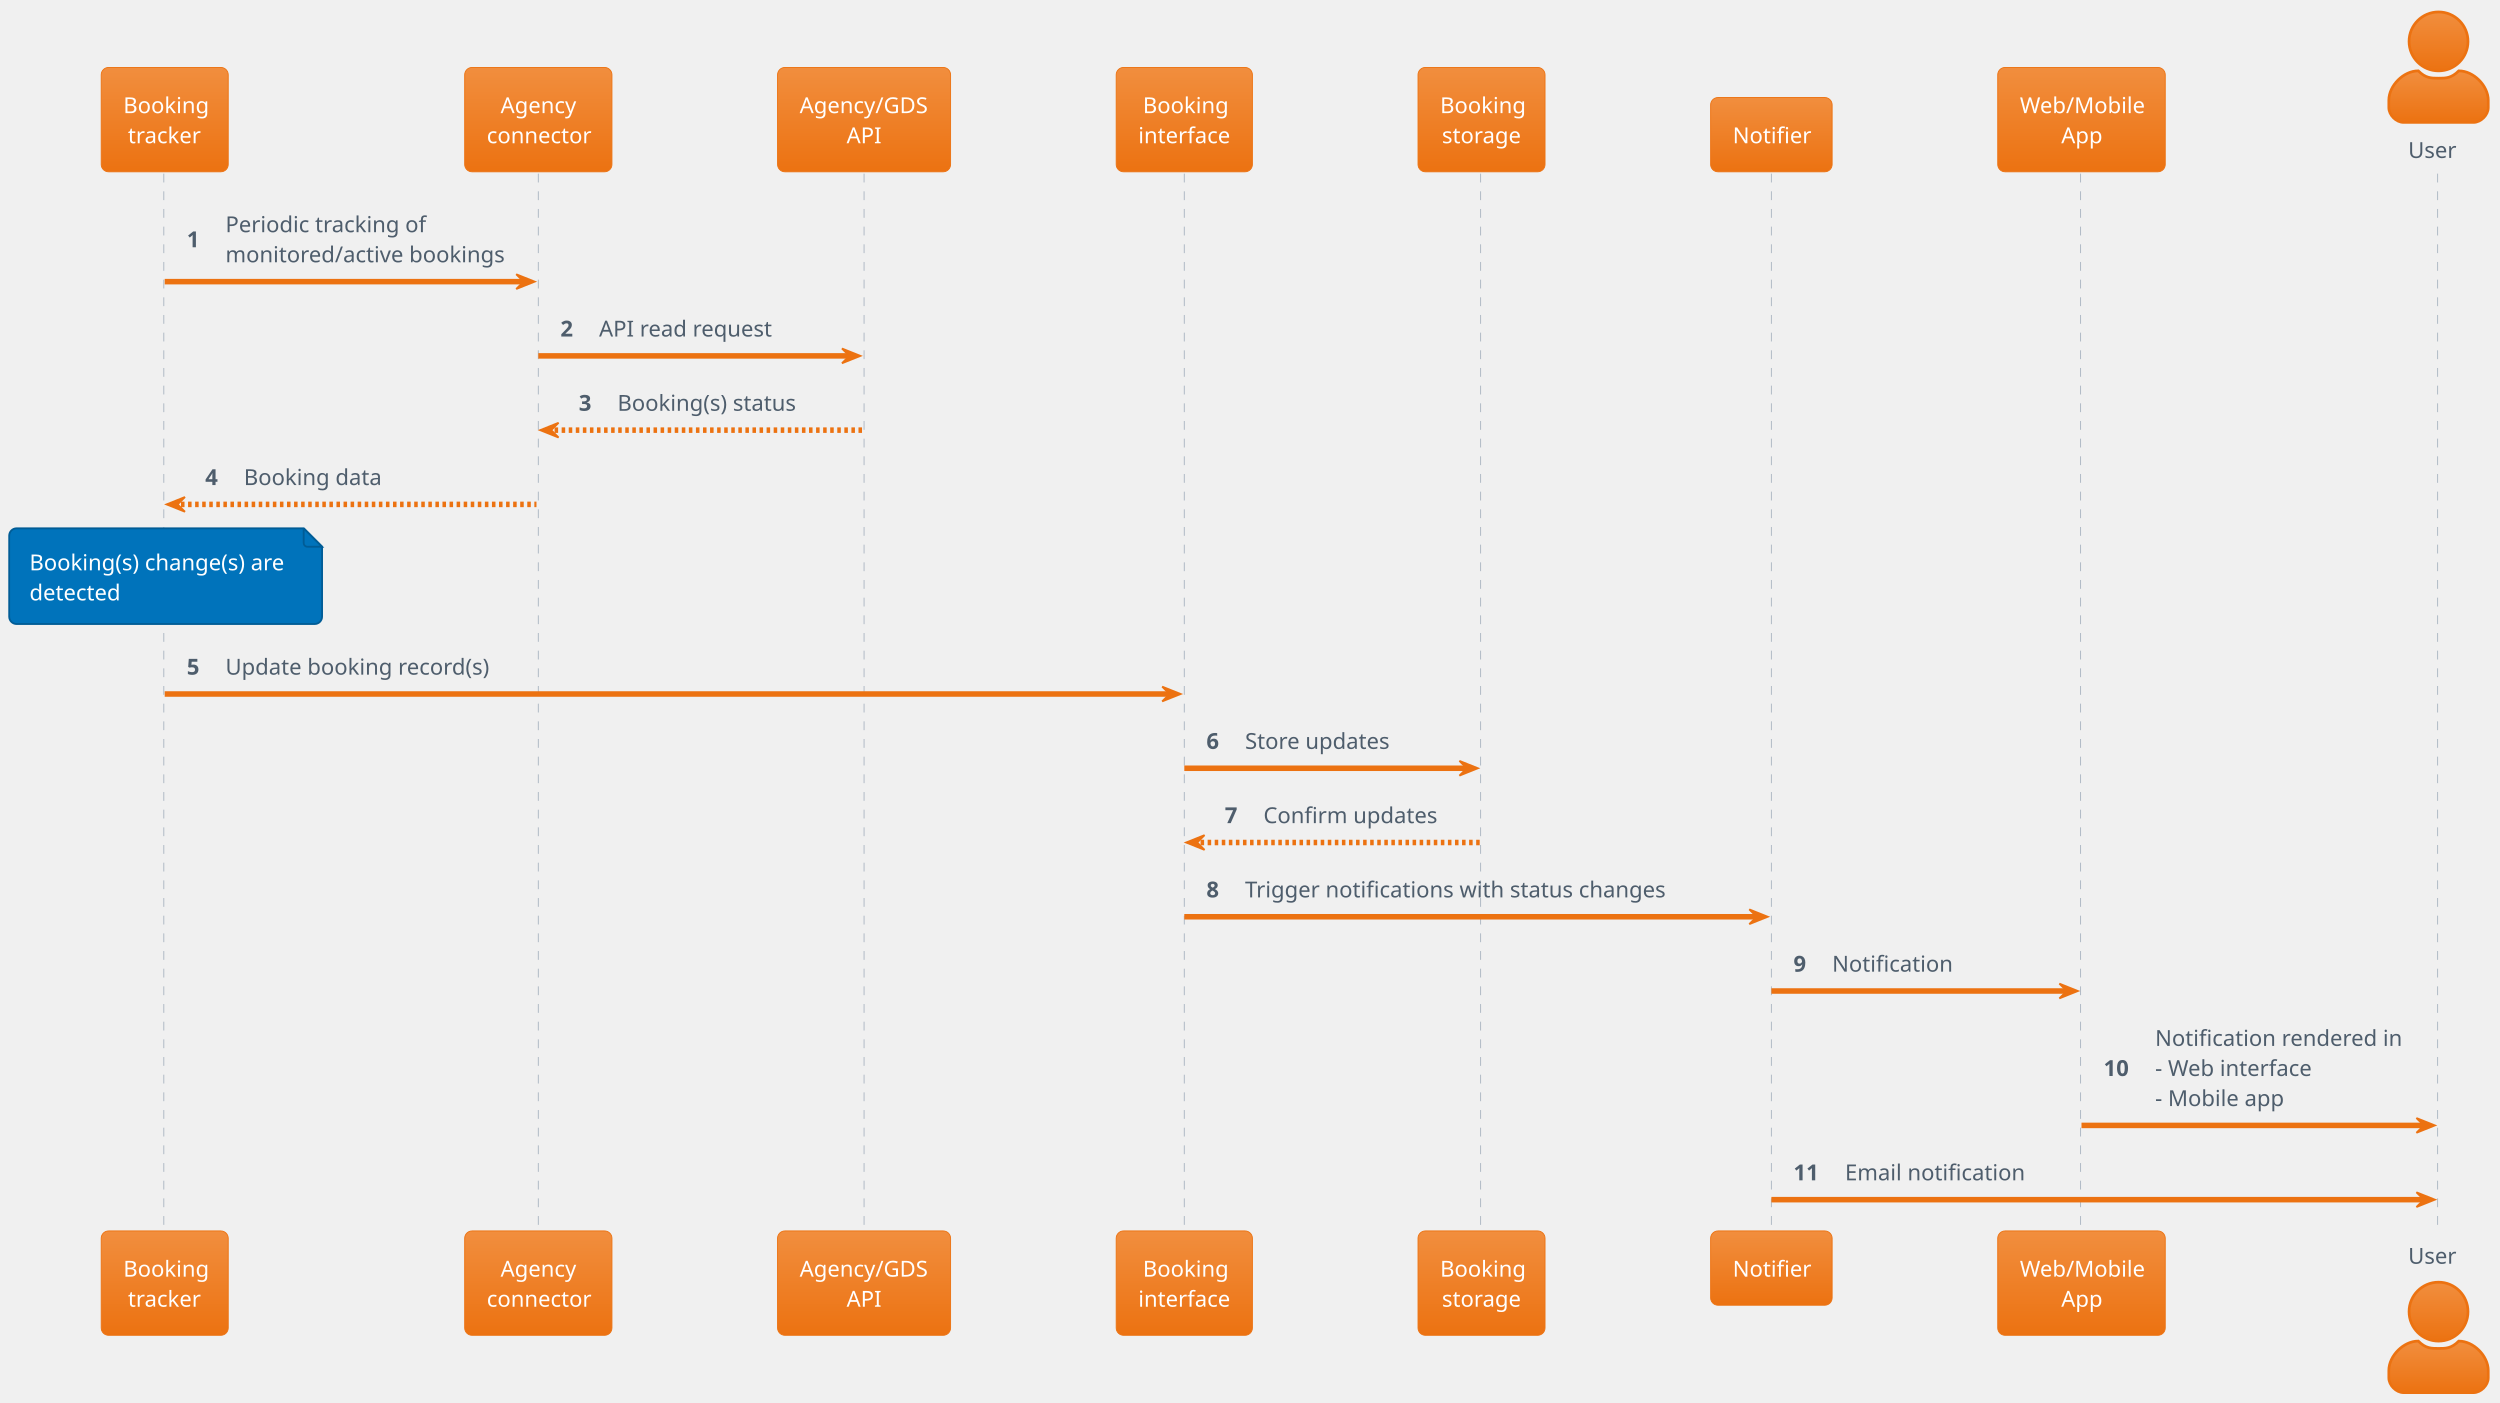
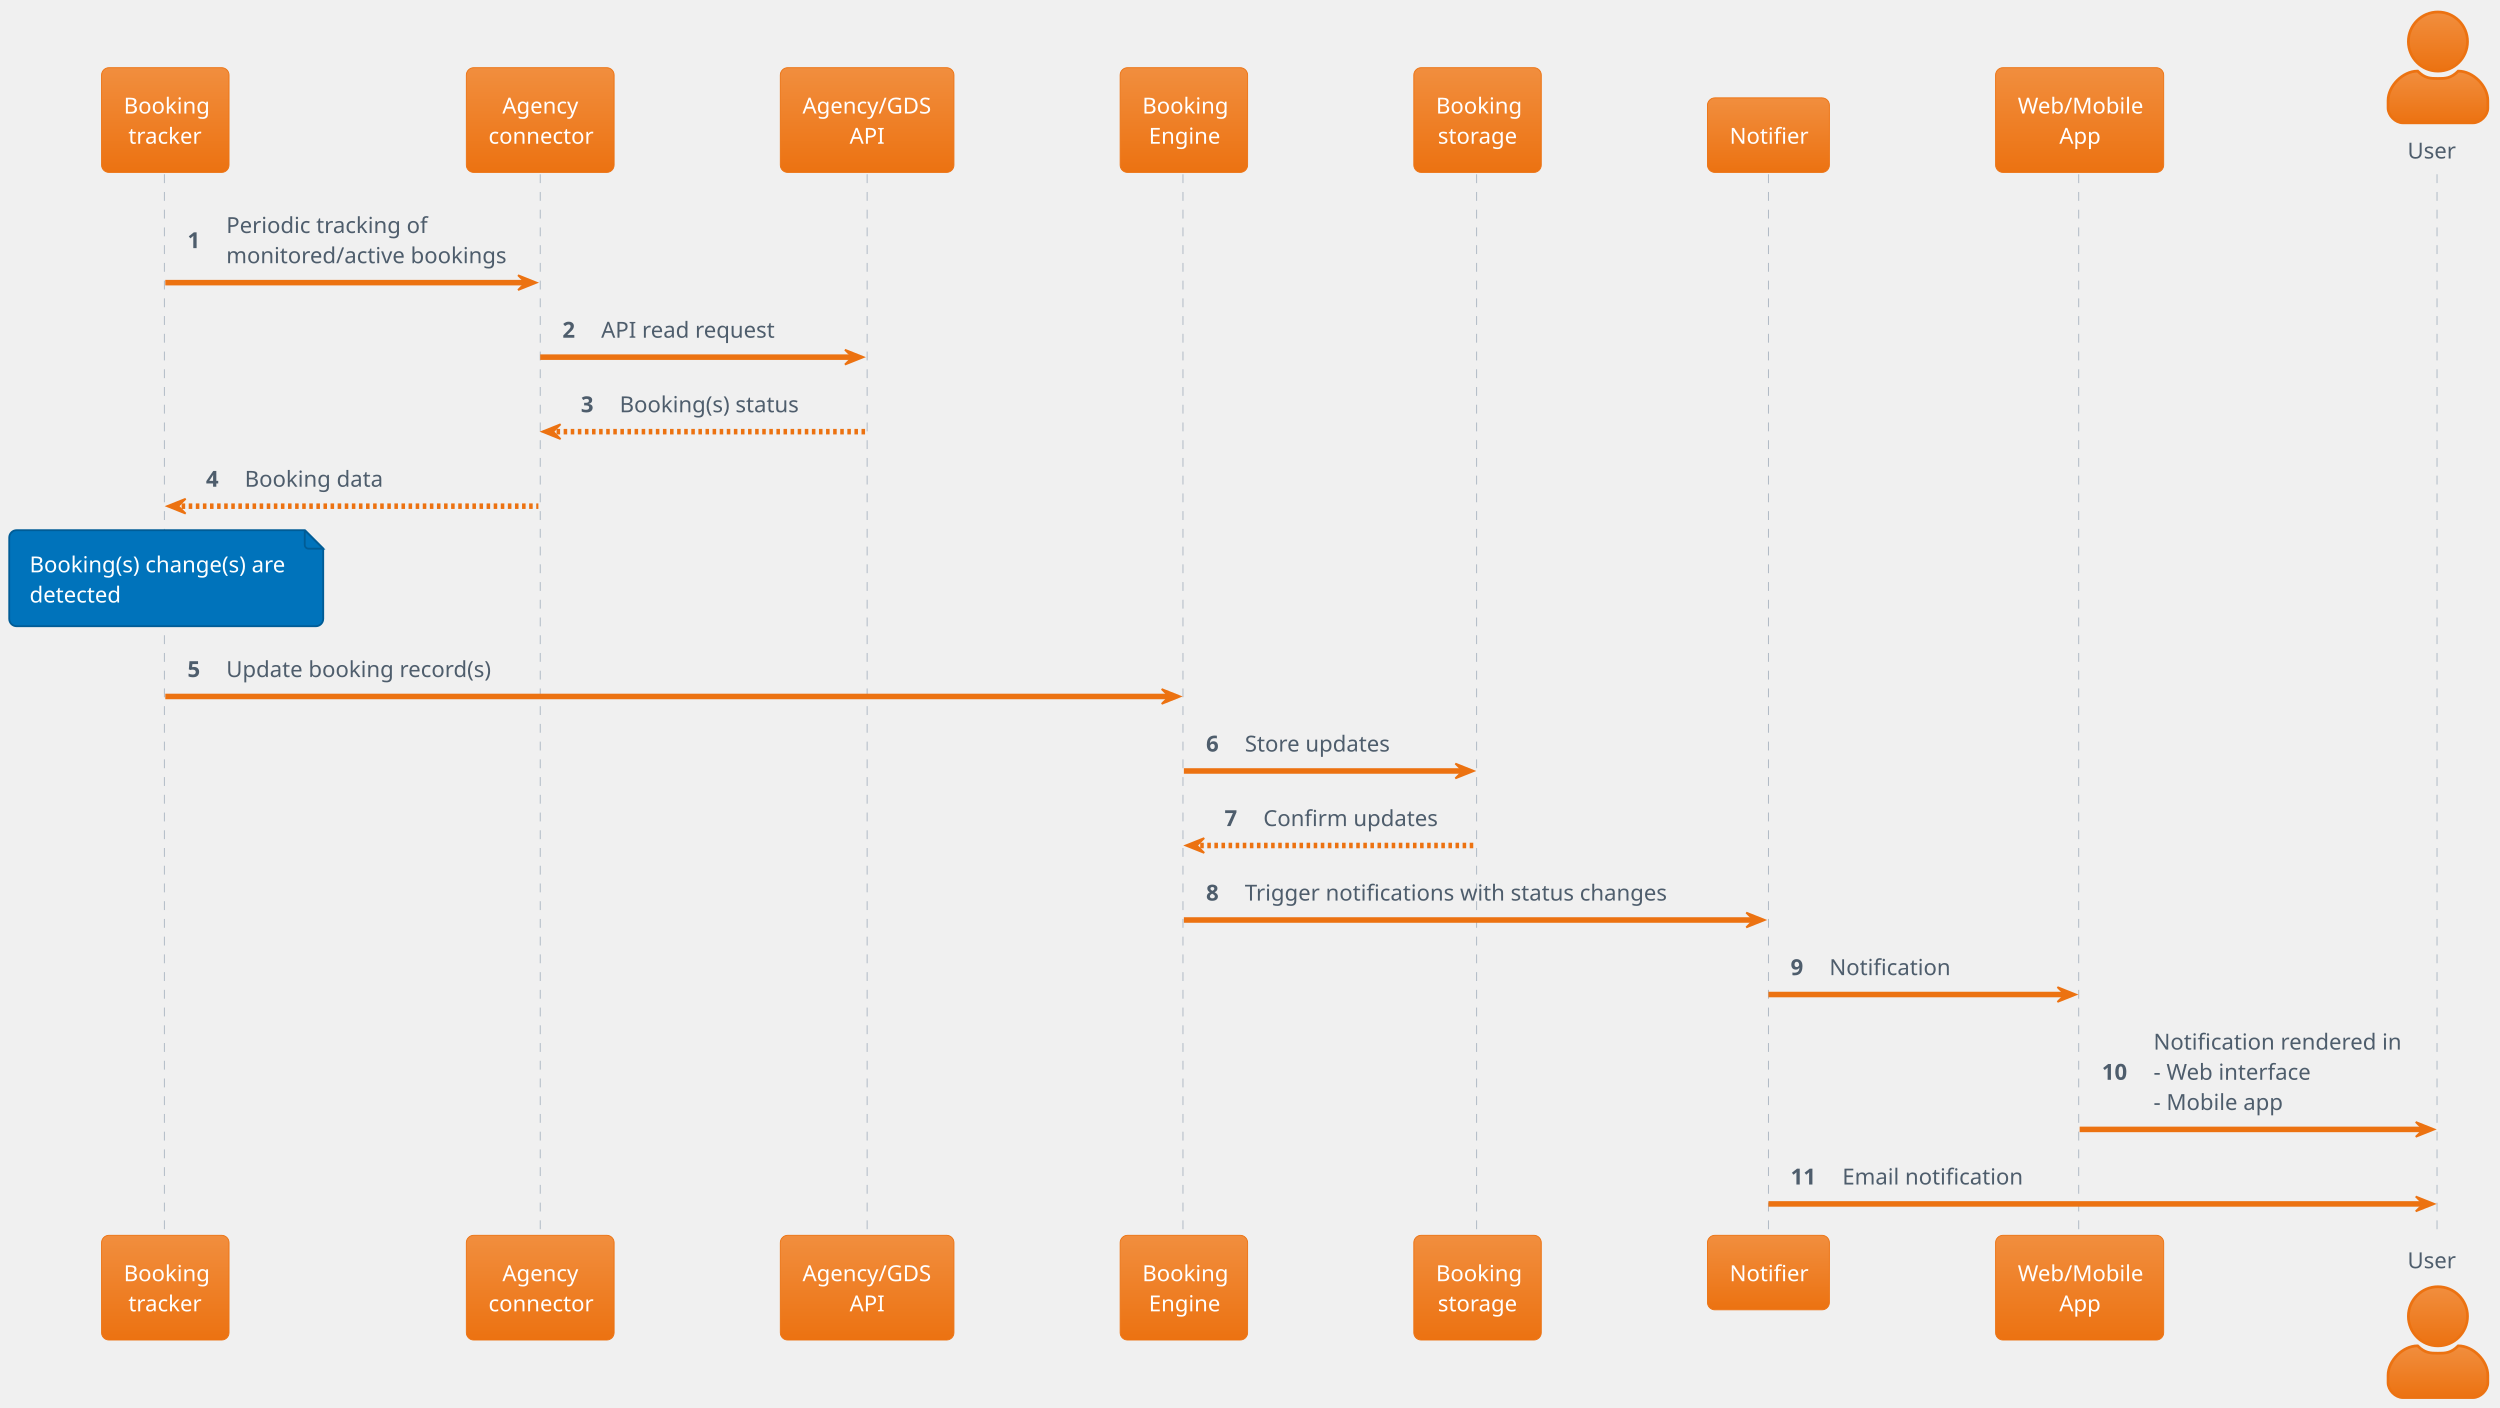
- <svg xmlns="http://www.w3.org/2000/svg" contentStyleType="text/css" height="794.792px" preserveAspectRatio="none" style="width:1415px;height:794px;background:#FFFFFF;" version="1.1" viewBox="0 0 1415 794" width="1415.625px" zoomAndPan="magnify">
+ <svg xmlns="http://www.w3.org/2000/svg" contentStyleType="text/css" height="794.792px" preserveAspectRatio="none" style="width:1410px;height:794px;background:#FFFFFF;" version="1.1" viewBox="0 0 1410 794" width="1410.417px" zoomAndPan="magnify">
  <defs>
-     <linearGradient id="g1xjcu1tpjlck30" x1="50%" x2="50%" y1="0%" y2="100%">
+     <linearGradient id="g1w88y70nu53xi0" x1="50%" x2="50%" y1="0%" y2="100%">
      <stop offset="0%" stop-color="#F18E3E" />
      <stop offset="100%" stop-color="#EC7211" />
    </linearGradient>
  </defs>
  <g>
    <line style="stroke:#ABB6C2;stroke-width:0.521;stroke-dasharray:5.0,5.0;" x1="92.708" x2="92.708" y1="98.275" y2="697.76" />
    <line style="stroke:#ABB6C2;stroke-width:0.521;stroke-dasharray:5.0,5.0;" x1="304.688" x2="304.688" y1="98.275" y2="697.76" />
    <line style="stroke:#ABB6C2;stroke-width:0.521;stroke-dasharray:5.0,5.0;" x1="489.062" x2="489.062" y1="98.275" y2="697.76" />
-     <line style="stroke:#ABB6C2;stroke-width:0.521;stroke-dasharray:5.0,5.0;" x1="670.312" x2="670.312" y1="98.275" y2="697.76" />
-     <line style="stroke:#ABB6C2;stroke-width:0.521;stroke-dasharray:5.0,5.0;" x1="838.021" x2="838.021" y1="98.275" y2="697.76" />
-     <line style="stroke:#ABB6C2;stroke-width:0.521;stroke-dasharray:5.0,5.0;" x1="1002.604" x2="1002.604" y1="98.275" y2="697.76" />
-     <line style="stroke:#ABB6C2;stroke-width:0.521;stroke-dasharray:5.0,5.0;" x1="1177.604" x2="1177.604" y1="98.275" y2="697.76" />
-     <line style="stroke:#ABB6C2;stroke-width:0.521;stroke-dasharray:5.0,5.0;" x1="1379.688" x2="1379.688" y1="98.275" y2="697.76" />
-     <rect fill="url(#g1xjcu1tpjlck30)" height="59.05" rx="4.167" ry="4.167" style="stroke:#EC7211;stroke-width:0.521;" width="71.875" x="57.292" y="38.183" />
+     <line style="stroke:#ABB6C2;stroke-width:0.521;stroke-dasharray:5.0,5.0;" x1="667.188" x2="667.188" y1="98.275" y2="697.76" />
+     <line style="stroke:#ABB6C2;stroke-width:0.521;stroke-dasharray:5.0,5.0;" x1="832.812" x2="832.812" y1="98.275" y2="697.76" />
+     <line style="stroke:#ABB6C2;stroke-width:0.521;stroke-dasharray:5.0,5.0;" x1="997.396" x2="997.396" y1="98.275" y2="697.76" />
+     <line style="stroke:#ABB6C2;stroke-width:0.521;stroke-dasharray:5.0,5.0;" x1="1172.396" x2="1172.396" y1="98.275" y2="697.76" />
+     <line style="stroke:#ABB6C2;stroke-width:0.521;stroke-dasharray:5.0,5.0;" x1="1374.479" x2="1374.479" y1="98.275" y2="697.76" />
+     <rect fill="url(#g1w88y70nu53xi0)" height="59.05" rx="4.167" ry="4.167" style="stroke:#EC7211;stroke-width:0.521;" width="71.875" x="57.292" y="38.183" />
    <text fill="#FFFFFF" font-family="Verdana" font-size="12.5" lengthAdjust="spacing" textLength="46.875" x="69.792" y="64.046">Booking</text>
    <text fill="#FFFFFF" font-family="Verdana" font-size="12.5" lengthAdjust="spacing" textLength="41.667" x="72.396" y="81.071">tracker</text>
-     <rect fill="url(#g1xjcu1tpjlck30)" height="59.05" rx="4.167" ry="4.167" style="stroke:#EC7211;stroke-width:0.521;" width="71.875" x="57.292" y="696.719" />
+     <rect fill="url(#g1w88y70nu53xi0)" height="59.05" rx="4.167" ry="4.167" style="stroke:#EC7211;stroke-width:0.521;" width="71.875" x="57.292" y="696.719" />
    <text fill="#FFFFFF" font-family="Verdana" font-size="12.5" lengthAdjust="spacing" textLength="46.875" x="69.792" y="722.581">Booking</text>
    <text fill="#FFFFFF" font-family="Verdana" font-size="12.5" lengthAdjust="spacing" textLength="41.667" x="72.396" y="739.606">tracker</text>
-     <rect fill="url(#g1xjcu1tpjlck30)" height="59.05" rx="4.167" ry="4.167" style="stroke:#EC7211;stroke-width:0.521;" width="83.333" x="263.021" y="38.183" />
+     <rect fill="url(#g1w88y70nu53xi0)" height="59.05" rx="4.167" ry="4.167" style="stroke:#EC7211;stroke-width:0.521;" width="83.333" x="263.021" y="38.183" />
    <text fill="#FFFFFF" font-family="Verdana" font-size="12.5" lengthAdjust="spacing" textLength="42.708" x="283.333" y="64.046">Agency</text>
    <text fill="#FFFFFF" font-family="Verdana" font-size="12.5" lengthAdjust="spacing" textLength="58.333" x="275.521" y="81.071">connector</text>
-     <rect fill="url(#g1xjcu1tpjlck30)" height="59.05" rx="4.167" ry="4.167" style="stroke:#EC7211;stroke-width:0.521;" width="83.333" x="263.021" y="696.719" />
+     <rect fill="url(#g1w88y70nu53xi0)" height="59.05" rx="4.167" ry="4.167" style="stroke:#EC7211;stroke-width:0.521;" width="83.333" x="263.021" y="696.719" />
    <text fill="#FFFFFF" font-family="Verdana" font-size="12.5" lengthAdjust="spacing" textLength="42.708" x="283.333" y="722.581">Agency</text>
    <text fill="#FFFFFF" font-family="Verdana" font-size="12.5" lengthAdjust="spacing" textLength="58.333" x="275.521" y="739.606">connector</text>
-     <rect fill="url(#g1xjcu1tpjlck30)" height="59.05" rx="4.167" ry="4.167" style="stroke:#EC7211;stroke-width:0.521;" width="97.917" x="440.104" y="38.183" />
+     <rect fill="url(#g1w88y70nu53xi0)" height="59.05" rx="4.167" ry="4.167" style="stroke:#EC7211;stroke-width:0.521;" width="97.917" x="440.104" y="38.183" />
    <text fill="#FFFFFF" font-family="Verdana" font-size="12.5" lengthAdjust="spacing" textLength="72.917" x="452.604" y="64.046">Agency/GDS</text>
    <text fill="#FFFFFF" font-family="Verdana" font-size="12.5" lengthAdjust="spacing" textLength="19.792" x="479.167" y="81.071">API</text>
-     <rect fill="url(#g1xjcu1tpjlck30)" height="59.05" rx="4.167" ry="4.167" style="stroke:#EC7211;stroke-width:0.521;" width="97.917" x="440.104" y="696.719" />
+     <rect fill="url(#g1w88y70nu53xi0)" height="59.05" rx="4.167" ry="4.167" style="stroke:#EC7211;stroke-width:0.521;" width="97.917" x="440.104" y="696.719" />
    <text fill="#FFFFFF" font-family="Verdana" font-size="12.5" lengthAdjust="spacing" textLength="72.917" x="452.604" y="722.581">Agency/GDS</text>
    <text fill="#FFFFFF" font-family="Verdana" font-size="12.5" lengthAdjust="spacing" textLength="19.792" x="479.167" y="739.606">API</text>
-     <rect fill="url(#g1xjcu1tpjlck30)" height="59.05" rx="4.167" ry="4.167" style="stroke:#EC7211;stroke-width:0.521;" width="77.083" x="631.771" y="38.183" />
-     <text fill="#FFFFFF" font-family="Verdana" font-size="12.5" lengthAdjust="spacing" textLength="46.875" x="646.875" y="64.046">Booking</text>
-     <text fill="#FFFFFF" font-family="Verdana" font-size="12.5" lengthAdjust="spacing" textLength="52.083" x="644.271" y="81.071">interface</text>
-     <rect fill="url(#g1xjcu1tpjlck30)" height="59.05" rx="4.167" ry="4.167" style="stroke:#EC7211;stroke-width:0.521;" width="77.083" x="631.771" y="696.719" />
-     <text fill="#FFFFFF" font-family="Verdana" font-size="12.5" lengthAdjust="spacing" textLength="46.875" x="646.875" y="722.581">Booking</text>
-     <text fill="#FFFFFF" font-family="Verdana" font-size="12.5" lengthAdjust="spacing" textLength="52.083" x="644.271" y="739.606">interface</text>
-     <rect fill="url(#g1xjcu1tpjlck30)" height="59.05" rx="4.167" ry="4.167" style="stroke:#EC7211;stroke-width:0.521;" width="71.875" x="802.604" y="38.183" />
-     <text fill="#FFFFFF" font-family="Verdana" font-size="12.5" lengthAdjust="spacing" textLength="46.875" x="815.104" y="64.046">Booking</text>
-     <text fill="#FFFFFF" font-family="Verdana" font-size="12.5" lengthAdjust="spacing" textLength="44.792" x="816.146" y="81.071">storage</text>
-     <rect fill="url(#g1xjcu1tpjlck30)" height="59.05" rx="4.167" ry="4.167" style="stroke:#EC7211;stroke-width:0.521;" width="71.875" x="802.604" y="696.719" />
-     <text fill="#FFFFFF" font-family="Verdana" font-size="12.5" lengthAdjust="spacing" textLength="46.875" x="815.104" y="722.581">Booking</text>
-     <text fill="#FFFFFF" font-family="Verdana" font-size="12.5" lengthAdjust="spacing" textLength="44.792" x="816.146" y="739.606">storage</text>
-     <rect fill="url(#g1xjcu1tpjlck30)" height="42.025" rx="4.167" ry="4.167" style="stroke:#EC7211;stroke-width:0.521;" width="68.75" x="968.229" y="55.208" />
-     <text fill="#FFFFFF" font-family="Verdana" font-size="12.5" lengthAdjust="spacing" textLength="43.75" x="980.729" y="81.071">Notifier</text>
-     <rect fill="url(#g1xjcu1tpjlck30)" height="42.025" rx="4.167" ry="4.167" style="stroke:#EC7211;stroke-width:0.521;" width="68.75" x="968.229" y="696.719" />
-     <text fill="#FFFFFF" font-family="Verdana" font-size="12.5" lengthAdjust="spacing" textLength="43.75" x="980.729" y="722.581">Notifier</text>
-     <rect fill="url(#g1xjcu1tpjlck30)" height="59.05" rx="4.167" ry="4.167" style="stroke:#EC7211;stroke-width:0.521;" width="94.792" x="1130.729" y="38.183" />
-     <text fill="#FFFFFF" font-family="Verdana" font-size="12.5" lengthAdjust="spacing" textLength="69.792" x="1143.229" y="64.046">Web/Mobile</text>
-     <text fill="#FFFFFF" font-family="Verdana" font-size="12.5" lengthAdjust="spacing" textLength="22.917" x="1166.667" y="81.071">App</text>
-     <rect fill="url(#g1xjcu1tpjlck30)" height="59.05" rx="4.167" ry="4.167" style="stroke:#EC7211;stroke-width:0.521;" width="94.792" x="1130.729" y="696.719" />
-     <text fill="#FFFFFF" font-family="Verdana" font-size="12.5" lengthAdjust="spacing" textLength="69.792" x="1143.229" y="722.581">Web/Mobile</text>
-     <text fill="#FFFFFF" font-family="Verdana" font-size="12.5" lengthAdjust="spacing" textLength="22.917" x="1166.667" y="739.606">App</text>
-     <text fill="#4E5D6C" font-family="Verdana" font-size="12.5" lengthAdjust="spacing" textLength="28.125" x="1363.021" y="89.404">User</text>
-     <ellipse cx="1380.208" cy="23.438" fill="url(#g1xjcu1tpjlck30)" rx="16.667" ry="16.667" style="stroke:#EC7211;stroke-width:1.562;" />
-     <path d="M1380.208,44.271 C1384.375,44.271 1387.5,44.271 1391.667,40.104 C1400,40.104 1408.333,48.438 1408.333,56.771 L1408.333,60.938 C1408.333,65.104 1404.167,69.271 1400,69.271 L1360.417,69.271 C1356.25,69.271 1352.083,65.104 1352.083,60.938 L1352.083,56.771 C1352.083,48.438 1360.417,40.104 1368.75,40.104 C1372.917,44.271 1376.042,44.271 1380.208,44.271 " fill="url(#g1xjcu1tpjlck30)" style="stroke:#EC7211;stroke-width:1.562;" />
-     <text fill="#4E5D6C" font-family="Verdana" font-size="12.5" lengthAdjust="spacing" textLength="28.125" x="1363.021" y="715.29">User</text>
-     <ellipse cx="1380.208" cy="742.39" fill="url(#g1xjcu1tpjlck30)" rx="16.667" ry="16.667" style="stroke:#EC7211;stroke-width:1.562;" />
-     <path d="M1380.208,763.223 C1384.375,763.223 1387.5,763.223 1391.667,759.056 C1400,759.056 1408.333,767.39 1408.333,775.723 L1408.333,779.89 C1408.333,784.056 1404.167,788.223 1400,788.223 L1360.417,788.223 C1356.25,788.223 1352.083,784.056 1352.083,779.89 L1352.083,775.723 C1352.083,767.39 1360.417,759.056 1368.75,759.056 C1372.917,763.223 1376.042,763.223 1380.208,763.223 " fill="url(#g1xjcu1tpjlck30)" style="stroke:#EC7211;stroke-width:1.562;" />
+     <rect fill="url(#g1w88y70nu53xi0)" height="59.05" rx="4.167" ry="4.167" style="stroke:#EC7211;stroke-width:0.521;" width="71.875" x="631.771" y="38.183" />
+     <text fill="#FFFFFF" font-family="Verdana" font-size="12.5" lengthAdjust="spacing" textLength="46.875" x="644.271" y="64.046">Booking</text>
+     <text fill="#FFFFFF" font-family="Verdana" font-size="12.5" lengthAdjust="spacing" textLength="39.583" x="647.917" y="81.071">Engine</text>
+     <rect fill="url(#g1w88y70nu53xi0)" height="59.05" rx="4.167" ry="4.167" style="stroke:#EC7211;stroke-width:0.521;" width="71.875" x="631.771" y="696.719" />
+     <text fill="#FFFFFF" font-family="Verdana" font-size="12.5" lengthAdjust="spacing" textLength="46.875" x="644.271" y="722.581">Booking</text>
+     <text fill="#FFFFFF" font-family="Verdana" font-size="12.5" lengthAdjust="spacing" textLength="39.583" x="647.917" y="739.606">Engine</text>
+     <rect fill="url(#g1w88y70nu53xi0)" height="59.05" rx="4.167" ry="4.167" style="stroke:#EC7211;stroke-width:0.521;" width="71.875" x="797.396" y="38.183" />
+     <text fill="#FFFFFF" font-family="Verdana" font-size="12.5" lengthAdjust="spacing" textLength="46.875" x="809.896" y="64.046">Booking</text>
+     <text fill="#FFFFFF" font-family="Verdana" font-size="12.5" lengthAdjust="spacing" textLength="44.792" x="810.938" y="81.071">storage</text>
+     <rect fill="url(#g1w88y70nu53xi0)" height="59.05" rx="4.167" ry="4.167" style="stroke:#EC7211;stroke-width:0.521;" width="71.875" x="797.396" y="696.719" />
+     <text fill="#FFFFFF" font-family="Verdana" font-size="12.5" lengthAdjust="spacing" textLength="46.875" x="809.896" y="722.581">Booking</text>
+     <text fill="#FFFFFF" font-family="Verdana" font-size="12.5" lengthAdjust="spacing" textLength="44.792" x="810.938" y="739.606">storage</text>
+     <rect fill="url(#g1w88y70nu53xi0)" height="42.025" rx="4.167" ry="4.167" style="stroke:#EC7211;stroke-width:0.521;" width="68.75" x="963.021" y="55.208" />
+     <text fill="#FFFFFF" font-family="Verdana" font-size="12.5" lengthAdjust="spacing" textLength="43.75" x="975.521" y="81.071">Notifier</text>
+     <rect fill="url(#g1w88y70nu53xi0)" height="42.025" rx="4.167" ry="4.167" style="stroke:#EC7211;stroke-width:0.521;" width="68.75" x="963.021" y="696.719" />
+     <text fill="#FFFFFF" font-family="Verdana" font-size="12.5" lengthAdjust="spacing" textLength="43.75" x="975.521" y="722.581">Notifier</text>
+     <rect fill="url(#g1w88y70nu53xi0)" height="59.05" rx="4.167" ry="4.167" style="stroke:#EC7211;stroke-width:0.521;" width="94.792" x="1125.521" y="38.183" />
+     <text fill="#FFFFFF" font-family="Verdana" font-size="12.5" lengthAdjust="spacing" textLength="69.792" x="1138.021" y="64.046">Web/Mobile</text>
+     <text fill="#FFFFFF" font-family="Verdana" font-size="12.5" lengthAdjust="spacing" textLength="22.917" x="1161.458" y="81.071">App</text>
+     <rect fill="url(#g1w88y70nu53xi0)" height="59.05" rx="4.167" ry="4.167" style="stroke:#EC7211;stroke-width:0.521;" width="94.792" x="1125.521" y="696.719" />
+     <text fill="#FFFFFF" font-family="Verdana" font-size="12.5" lengthAdjust="spacing" textLength="69.792" x="1138.021" y="722.581">Web/Mobile</text>
+     <text fill="#FFFFFF" font-family="Verdana" font-size="12.5" lengthAdjust="spacing" textLength="22.917" x="1161.458" y="739.606">App</text>
+     <text fill="#4E5D6C" font-family="Verdana" font-size="12.5" lengthAdjust="spacing" textLength="28.125" x="1357.812" y="89.404">User</text>
+     <ellipse cx="1375" cy="23.438" fill="url(#g1w88y70nu53xi0)" rx="16.667" ry="16.667" style="stroke:#EC7211;stroke-width:1.562;" />
+     <path d="M1375,44.271 C1379.167,44.271 1382.292,44.271 1386.458,40.104 C1394.792,40.104 1403.125,48.438 1403.125,56.771 L1403.125,60.938 C1403.125,65.104 1398.958,69.271 1394.792,69.271 L1355.208,69.271 C1351.042,69.271 1346.875,65.104 1346.875,60.938 L1346.875,56.771 C1346.875,48.438 1355.208,40.104 1363.542,40.104 C1367.708,44.271 1370.833,44.271 1375,44.271 " fill="url(#g1w88y70nu53xi0)" style="stroke:#EC7211;stroke-width:1.562;" />
+     <text fill="#4E5D6C" font-family="Verdana" font-size="12.5" lengthAdjust="spacing" textLength="28.125" x="1357.812" y="715.29">User</text>
+     <ellipse cx="1375" cy="742.39" fill="url(#g1w88y70nu53xi0)" rx="16.667" ry="16.667" style="stroke:#EC7211;stroke-width:1.562;" />
+     <path d="M1375,763.223 C1379.167,763.223 1382.292,763.223 1386.458,759.056 C1394.792,759.056 1403.125,767.39 1403.125,775.723 L1403.125,779.89 C1403.125,784.056 1398.958,788.223 1394.792,788.223 L1355.208,788.223 C1351.042,788.223 1346.875,784.056 1346.875,779.89 L1346.875,775.723 C1346.875,767.39 1355.208,759.056 1363.542,759.056 C1367.708,763.223 1370.833,763.223 1375,763.223 " fill="url(#g1w88y70nu53xi0)" style="stroke:#EC7211;stroke-width:1.562;" />
    <polygon fill="#EC7211" points="292.188,155.242,302.604,159.409,292.188,163.575,296.354,159.409" style="stroke:#EC7211;stroke-width:1.042;" />
    <line style="stroke:#EC7211;stroke-width:3.125;" x1="93.229" x2="298.438" y1="159.409" y2="159.409" />
    <text fill="#4E5D6C" font-family="Verdana" font-size="12.5" font-weight="bold" lengthAdjust="spacing" textLength="7.292" x="105.729" y="139.942">1</text>
    <text fill="#4E5D6C" font-family="Verdana" font-size="12.5" lengthAdjust="spacing" textLength="111.458" x="127.604" y="131.429">Periodic tracking of</text>
    <text fill="#4E5D6C" font-family="Verdana" font-size="12.5" lengthAdjust="spacing" textLength="154.167" x="127.604" y="148.454">monitored/active bookings</text>
    <polygon fill="#EC7211" points="476.562,197.267,486.979,201.434,476.562,205.601,480.729,201.434" style="stroke:#EC7211;stroke-width:1.042;" />
    <line style="stroke:#EC7211;stroke-width:3.125;" x1="304.688" x2="482.812" y1="201.434" y2="201.434" />
    <text fill="#4E5D6C" font-family="Verdana" font-size="12.5" font-weight="bold" lengthAdjust="spacing" textLength="7.292" x="317.188" y="190.48">2</text>
    <text fill="#4E5D6C" font-family="Verdana" font-size="12.5" lengthAdjust="spacing" textLength="97.917" x="339.062" y="190.48">API read request</text>
    <polygon fill="#EC7211" points="316.146,239.292,305.729,243.459,316.146,247.626,311.979,243.459" style="stroke:#EC7211;stroke-width:1.042;" />
    <line style="stroke:#EC7211;stroke-width:3.125;stroke-dasharray:2.0,2.0;" x1="309.896" x2="488.021" y1="243.459" y2="243.459" />
    <text fill="#4E5D6C" font-family="Verdana" font-size="12.5" font-weight="bold" lengthAdjust="spacing" textLength="7.292" x="327.604" y="232.505">3</text>
    <text fill="#4E5D6C" font-family="Verdana" font-size="12.5" lengthAdjust="spacing" textLength="100" x="349.479" y="232.505">Booking(s) status</text>
    <polygon fill="#EC7211" points="104.688,281.317,94.271,285.484,104.688,289.651,100.521,285.484" style="stroke:#EC7211;stroke-width:1.042;" />
    <line style="stroke:#EC7211;stroke-width:3.125;stroke-dasharray:2.0,2.0;" x1="98.438" x2="303.646" y1="285.484" y2="285.484" />
    <text fill="#4E5D6C" font-family="Verdana" font-size="12.5" font-weight="bold" lengthAdjust="spacing" textLength="7.292" x="116.146" y="274.53">4</text>
    <text fill="#4E5D6C" font-family="Verdana" font-size="12.5" lengthAdjust="spacing" textLength="76.042" x="138.021" y="274.53">Booking data</text>
    <path d="M5.208,303.192 L5.208,349.026 A4.167,4.167 0 0 0 9.375,353.192 L178.125,353.192 A4.167,4.167 0 0 0 182.292,349.026 L182.292,309.442 L171.875,299.026 L9.375,299.026 A4.167,4.167 0 0 0 5.208,303.192 " fill="#0073BB" style="stroke:#005C96;stroke-width:1.042;" />
    <path d="M171.875,299.026 L171.875,307.359 A2.083,2.083 0 0 0 173.958,309.442 L182.292,309.442 L171.875,299.026 " fill="#0073BB" style="stroke:#005C96;stroke-width:1.042;" />
    <text fill="#FFFFFF" font-family="Verdana" font-size="12.5" lengthAdjust="spacing" textLength="144.792" x="16.667" y="322.805">Booking(s) change(s) are</text>
    <text fill="#FFFFFF" font-family="Verdana" font-size="12.5" lengthAdjust="spacing" textLength="51.042" x="16.667" y="339.83">detected</text>
-     <polygon fill="#EC7211" points="657.812,388.643,668.229,392.809,657.812,396.976,661.979,392.809" style="stroke:#EC7211;stroke-width:1.042;" />
-     <line style="stroke:#EC7211;stroke-width:3.125;" x1="93.229" x2="664.062" y1="392.809" y2="392.809" />
+     <polygon fill="#EC7211" points="655.208,388.643,665.625,392.809,655.208,396.976,659.375,392.809" style="stroke:#EC7211;stroke-width:1.042;" />
+     <line style="stroke:#EC7211;stroke-width:3.125;" x1="93.229" x2="661.458" y1="392.809" y2="392.809" />
    <text fill="#4E5D6C" font-family="Verdana" font-size="12.5" font-weight="bold" lengthAdjust="spacing" textLength="7.292" x="105.729" y="381.855">5</text>
    <text fill="#4E5D6C" font-family="Verdana" font-size="12.5" lengthAdjust="spacing" textLength="147.917" x="127.604" y="381.855">Update booking record(s)</text>
-     <polygon fill="#EC7211" points="826.042,430.668,836.458,434.834,826.042,439.001,830.208,434.834" style="stroke:#EC7211;stroke-width:1.042;" />
-     <line style="stroke:#EC7211;stroke-width:3.125;" x1="670.312" x2="832.292" y1="434.834" y2="434.834" />
-     <text fill="#4E5D6C" font-family="Verdana" font-size="12.5" font-weight="bold" lengthAdjust="spacing" textLength="7.292" x="682.812" y="423.88">6</text>
-     <text fill="#4E5D6C" font-family="Verdana" font-size="12.5" lengthAdjust="spacing" textLength="81.25" x="704.688" y="423.88">Store updates</text>
-     <polygon fill="#EC7211" points="681.771,472.693,671.354,476.86,681.771,481.026,677.604,476.86" style="stroke:#EC7211;stroke-width:1.042;" />
-     <line style="stroke:#EC7211;stroke-width:3.125;stroke-dasharray:2.0,2.0;" x1="675.521" x2="837.5" y1="476.86" y2="476.86" />
-     <text fill="#4E5D6C" font-family="Verdana" font-size="12.5" font-weight="bold" lengthAdjust="spacing" textLength="7.292" x="693.229" y="465.906">7</text>
-     <text fill="#4E5D6C" font-family="Verdana" font-size="12.5" lengthAdjust="spacing" textLength="96.875" x="715.104" y="465.906">Confirm updates</text>
-     <polygon fill="#EC7211" points="990.104,514.718,1000.521,518.885,990.104,523.051,994.271,518.885" style="stroke:#EC7211;stroke-width:1.042;" />
-     <line style="stroke:#EC7211;stroke-width:3.125;" x1="670.312" x2="996.354" y1="518.885" y2="518.885" />
-     <text fill="#4E5D6C" font-family="Verdana" font-size="12.5" font-weight="bold" lengthAdjust="spacing" textLength="7.292" x="682.812" y="507.931">8</text>
-     <text fill="#4E5D6C" font-family="Verdana" font-size="12.5" lengthAdjust="spacing" textLength="234.375" x="704.688" y="507.931">Trigger notifications with status changes</text>
-     <polygon fill="#EC7211" points="1165.625,556.743,1176.042,560.91,1165.625,565.077,1169.792,560.91" style="stroke:#EC7211;stroke-width:1.042;" />
-     <line style="stroke:#EC7211;stroke-width:3.125;" x1="1002.604" x2="1171.875" y1="560.91" y2="560.91" />
-     <text fill="#4E5D6C" font-family="Verdana" font-size="12.5" font-weight="bold" lengthAdjust="spacing" textLength="7.292" x="1015.104" y="549.956">9</text>
-     <text fill="#4E5D6C" font-family="Verdana" font-size="12.5" lengthAdjust="spacing" textLength="66.667" x="1036.979" y="549.956">Notification</text>
-     <polygon fill="#EC7211" points="1367.708,632.819,1378.125,636.985,1367.708,641.152,1371.875,636.985" style="stroke:#EC7211;stroke-width:1.042;" />
-     <line style="stroke:#EC7211;stroke-width:3.125;" x1="1178.125" x2="1373.958" y1="636.985" y2="636.985" />
-     <text fill="#4E5D6C" font-family="Verdana" font-size="12.5" font-weight="bold" lengthAdjust="spacing" textLength="14.583" x="1190.625" y="609.006">10</text>
-     <text fill="#4E5D6C" font-family="Verdana" font-size="12.5" lengthAdjust="spacing" textLength="137.5" x="1219.792" y="591.981">Notification rendered in</text>
-     <text fill="#4E5D6C" font-family="Verdana" font-size="12.5" lengthAdjust="spacing" textLength="88.542" x="1219.792" y="609.006">- Web interface</text>
-     <text fill="#4E5D6C" font-family="Verdana" font-size="12.5" lengthAdjust="spacing" textLength="71.875" x="1219.792" y="626.031">- Mobile app</text>
-     <polygon fill="#EC7211" points="1367.708,674.844,1378.125,679.01,1367.708,683.177,1371.875,679.01" style="stroke:#EC7211;stroke-width:1.042;" />
-     <line style="stroke:#EC7211;stroke-width:3.125;" x1="1002.604" x2="1373.958" y1="679.01" y2="679.01" />
-     <text fill="#4E5D6C" font-family="Verdana" font-size="12.5" font-weight="bold" lengthAdjust="spacing" textLength="14.583" x="1015.104" y="668.056">11</text>
-     <text fill="#4E5D6C" font-family="Verdana" font-size="12.5" lengthAdjust="spacing" textLength="100" x="1044.271" y="668.056">Email notification</text>
+     <polygon fill="#EC7211" points="820.833,430.668,831.25,434.834,820.833,439.001,825,434.834" style="stroke:#EC7211;stroke-width:1.042;" />
+     <line style="stroke:#EC7211;stroke-width:3.125;" x1="667.708" x2="827.083" y1="434.834" y2="434.834" />
+     <text fill="#4E5D6C" font-family="Verdana" font-size="12.5" font-weight="bold" lengthAdjust="spacing" textLength="7.292" x="680.208" y="423.88">6</text>
+     <text fill="#4E5D6C" font-family="Verdana" font-size="12.5" lengthAdjust="spacing" textLength="81.25" x="702.083" y="423.88">Store updates</text>
+     <polygon fill="#EC7211" points="679.167,472.693,668.75,476.86,679.167,481.026,675,476.86" style="stroke:#EC7211;stroke-width:1.042;" />
+     <line style="stroke:#EC7211;stroke-width:3.125;stroke-dasharray:2.0,2.0;" x1="672.917" x2="832.292" y1="476.86" y2="476.86" />
+     <text fill="#4E5D6C" font-family="Verdana" font-size="12.5" font-weight="bold" lengthAdjust="spacing" textLength="7.292" x="690.625" y="465.906">7</text>
+     <text fill="#4E5D6C" font-family="Verdana" font-size="12.5" lengthAdjust="spacing" textLength="96.875" x="712.5" y="465.906">Confirm updates</text>
+     <polygon fill="#EC7211" points="984.896,514.718,995.312,518.885,984.896,523.051,989.062,518.885" style="stroke:#EC7211;stroke-width:1.042;" />
+     <line style="stroke:#EC7211;stroke-width:3.125;" x1="667.708" x2="991.146" y1="518.885" y2="518.885" />
+     <text fill="#4E5D6C" font-family="Verdana" font-size="12.5" font-weight="bold" lengthAdjust="spacing" textLength="7.292" x="680.208" y="507.931">8</text>
+     <text fill="#4E5D6C" font-family="Verdana" font-size="12.5" lengthAdjust="spacing" textLength="234.375" x="702.083" y="507.931">Trigger notifications with status changes</text>
+     <polygon fill="#EC7211" points="1160.417,556.743,1170.833,560.91,1160.417,565.077,1164.583,560.91" style="stroke:#EC7211;stroke-width:1.042;" />
+     <line style="stroke:#EC7211;stroke-width:3.125;" x1="997.396" x2="1166.667" y1="560.91" y2="560.91" />
+     <text fill="#4E5D6C" font-family="Verdana" font-size="12.5" font-weight="bold" lengthAdjust="spacing" textLength="7.292" x="1009.896" y="549.956">9</text>
+     <text fill="#4E5D6C" font-family="Verdana" font-size="12.5" lengthAdjust="spacing" textLength="66.667" x="1031.771" y="549.956">Notification</text>
+     <polygon fill="#EC7211" points="1362.5,632.819,1372.917,636.985,1362.5,641.152,1366.667,636.985" style="stroke:#EC7211;stroke-width:1.042;" />
+     <line style="stroke:#EC7211;stroke-width:3.125;" x1="1172.917" x2="1368.75" y1="636.985" y2="636.985" />
+     <text fill="#4E5D6C" font-family="Verdana" font-size="12.5" font-weight="bold" lengthAdjust="spacing" textLength="14.583" x="1185.417" y="609.006">10</text>
+     <text fill="#4E5D6C" font-family="Verdana" font-size="12.5" lengthAdjust="spacing" textLength="137.5" x="1214.583" y="591.981">Notification rendered in</text>
+     <text fill="#4E5D6C" font-family="Verdana" font-size="12.5" lengthAdjust="spacing" textLength="88.542" x="1214.583" y="609.006">- Web interface</text>
+     <text fill="#4E5D6C" font-family="Verdana" font-size="12.5" lengthAdjust="spacing" textLength="71.875" x="1214.583" y="626.031">- Mobile app</text>
+     <polygon fill="#EC7211" points="1362.5,674.844,1372.917,679.01,1362.5,683.177,1366.667,679.01" style="stroke:#EC7211;stroke-width:1.042;" />
+     <line style="stroke:#EC7211;stroke-width:3.125;" x1="997.396" x2="1368.75" y1="679.01" y2="679.01" />
+     <text fill="#4E5D6C" font-family="Verdana" font-size="12.5" font-weight="bold" lengthAdjust="spacing" textLength="14.583" x="1009.896" y="668.056">11</text>
+     <text fill="#4E5D6C" font-family="Verdana" font-size="12.5" lengthAdjust="spacing" textLength="100" x="1039.062" y="668.056">Email notification</text>
  </g>
</svg>
